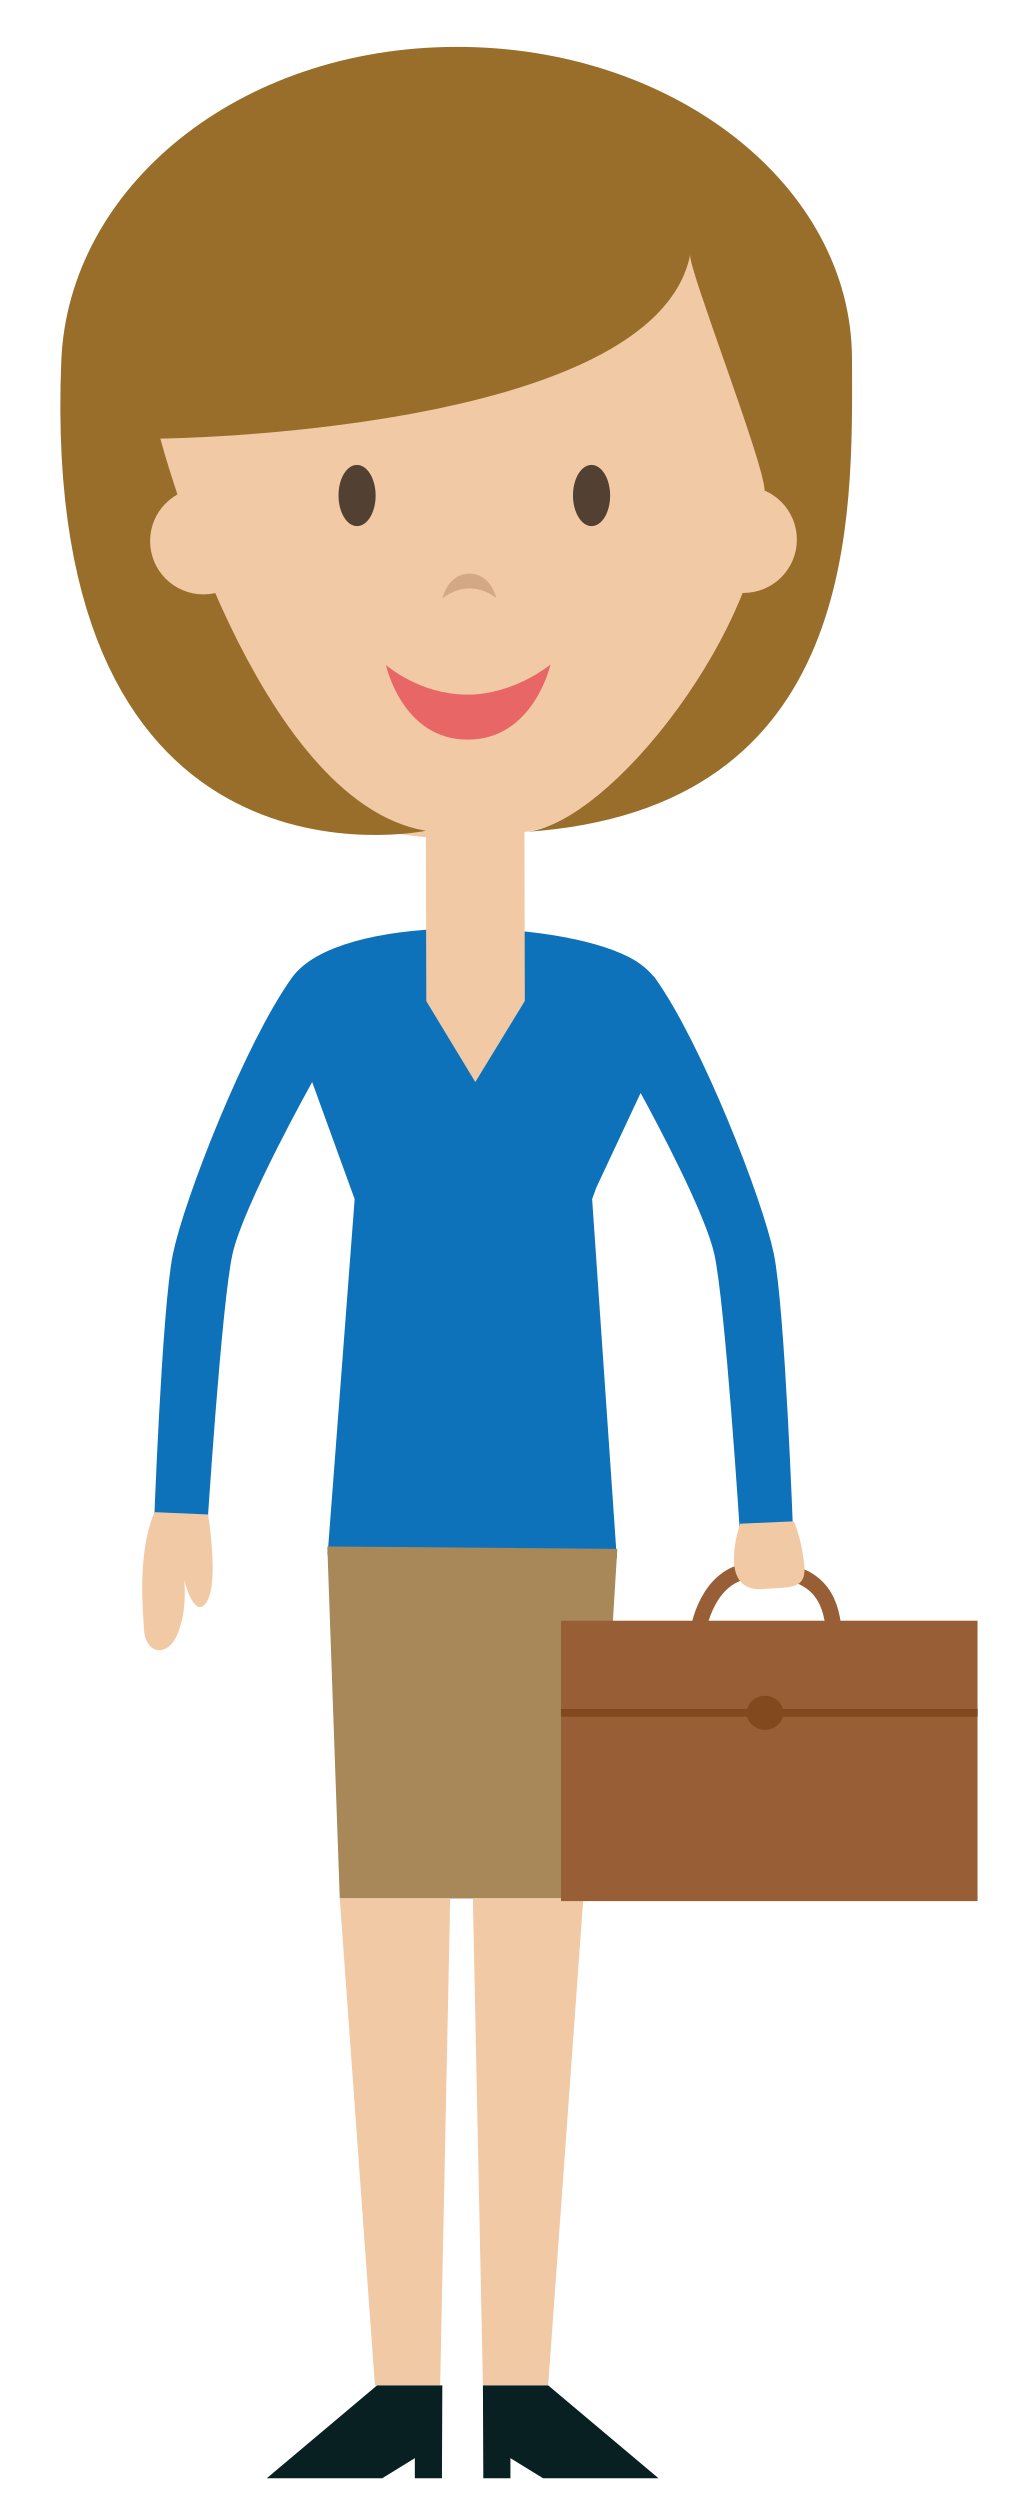
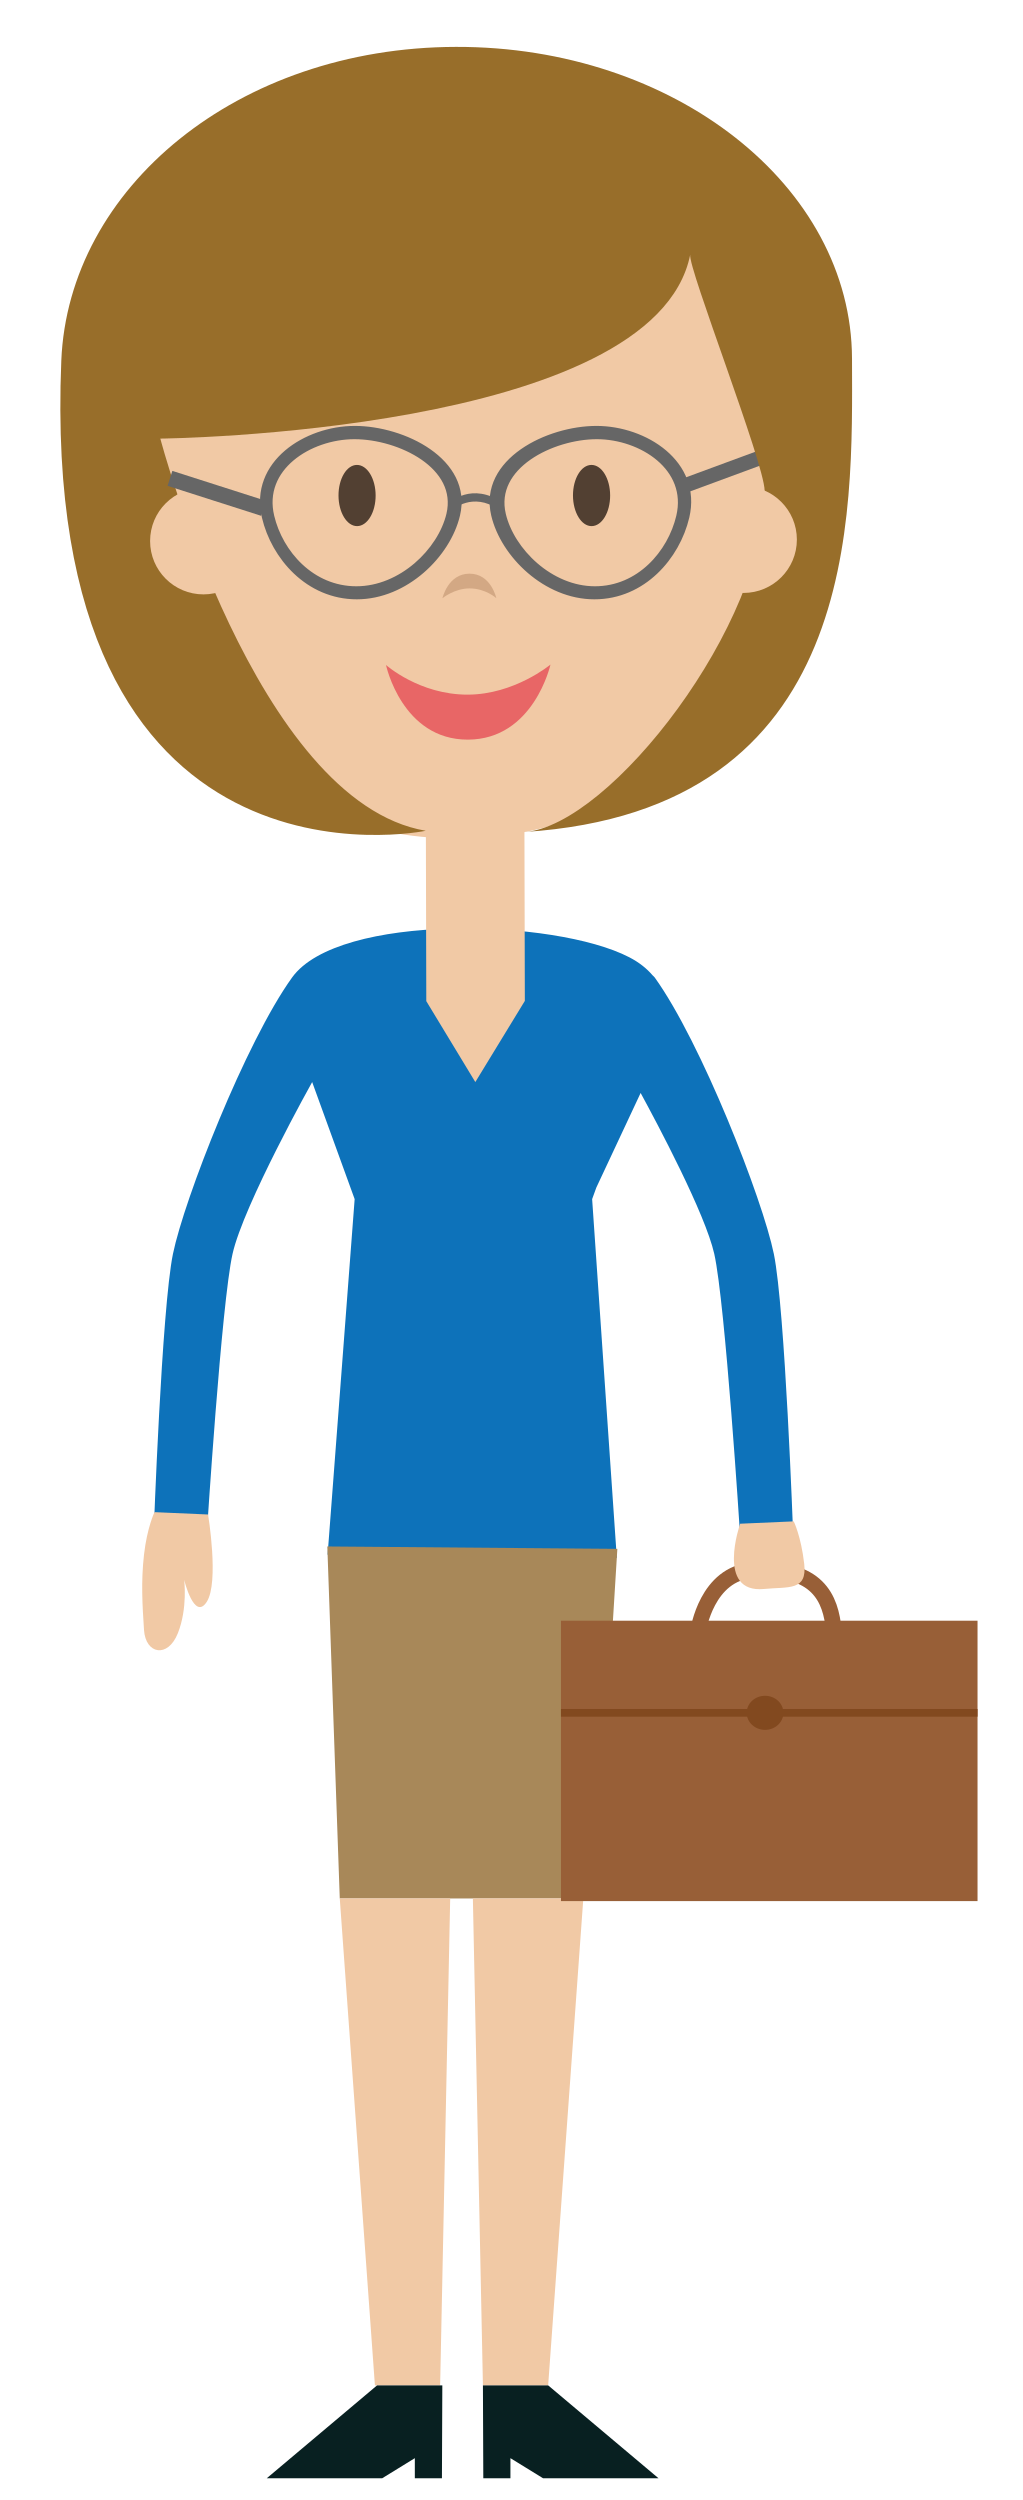
<svg xmlns="http://www.w3.org/2000/svg" version="1.1" id="empresario" x="0px" y="0px" width="65px" height="159px" viewBox="0 0 65 159" enable-background="new 0 0 65 159" xml:space="preserve">
  <g id="cabeza_empresario" class="cabeza">
-     <path fill="#F1C9A5" d="M51.672,30.444c0.03,12.607-10.067,22.855-22.557,22.887c-12.482,0.03-22.629-10.169-22.66-22.775  C6.425,17.948,16.521,7.7,29.003,7.67C41.493,7.639,51.642,17.837,51.672,30.444z" />
-     <path fill="#986E2A" d="M27.081,52.838C16.26,51.004,10.197,27.895,10.197,27.895s31.417-0.321,33.699-11.696  c-0.162,0.806,4.698,13.204,4.735,15.001c0.175,8.385-9.827,21.363-15.277,21.715C54.813,51.53,54.21,32.77,54.187,22.812  C54.159,11.829,42.88,2.948,28.996,2.982C15.111,3.016,4.353,11.948,3.899,22.935C2.454,57.993,27.081,52.838,27.081,52.838z   M25.288,42.474" />
-     <path fill="#E86666" d="M24.549,42.292c0,0,2.119,1.895,5.201,1.887c2.972-0.007,5.26-1.912,5.26-1.912s-1.063,4.765-5.253,4.774  C25.564,47.051,24.549,42.292,24.549,42.292z" />
-     <path fill="#524032" d="M23.89,31.51c0.002,1.075-0.524,1.949-1.18,1.951c-0.65,0.001-1.179-0.87-1.181-1.945  c-0.003-1.074,0.521-1.946,1.171-1.947C23.355,29.567,23.887,30.436,23.89,31.51z" />
-     <path fill="#524032" d="M38.804,31.51c0.003,1.075-0.523,1.95-1.179,1.951c-0.65,0.002-1.18-0.87-1.183-1.945  c-0.002-1.074,0.522-1.945,1.173-1.947C38.271,29.568,38.802,30.436,38.804,31.51z" />
-     <path fill="#D3A884" d="M31.565,38.042c0,0-0.691-0.622-1.703-0.619c-0.975,0.002-1.724,0.627-1.724,0.627s0.347-1.562,1.721-1.565  C31.231,36.48,31.565,38.042,31.565,38.042z" />
+     <path fill="#F1C9A5" d="M51.672,30.444c0.03,12.607-10.066,22.855-22.557,22.887c-12.482,0.03-22.629-10.169-22.66-22.775   C6.425,17.948,16.521,7.7,29.003,7.67C41.493,7.639,51.643,17.837,51.672,30.444z" />
+     <path fill="#666666" stroke="#666666" stroke-width="0.5" stroke-miterlimit="10" d="M37.937,27.338   c-3.056,0-7.24,2.04-6.451,5.396c0.591,2.512,3.265,5.133,6.317,5.133s5.199-2.49,5.791-5.002   C44.384,29.509,40.987,27.338,37.937,27.338z M43.257,32.856c-0.554,2.351-2.562,4.681-5.421,4.681   c-2.856,0-5.358-2.453-5.912-4.804c-0.738-3.142,3.179-5.05,6.035-5.05C40.817,27.683,43.995,29.715,43.257,32.856z" />
+     <path fill="#666666" stroke="#666666" stroke-width="0.5" stroke-miterlimit="10" d="M22.562,27.338   c-3.053,0-6.449,2.171-5.66,5.527c0.592,2.512,2.738,5.002,5.792,5.002s5.727-2.621,6.318-5.133   C29.801,29.378,25.615,27.338,22.562,27.338z M28.637,32.733c-0.559,2.351-3.086,4.804-5.972,4.804c-2.884,0-4.913-2.33-5.47-4.681   c-0.747-3.141,2.462-5.173,5.347-5.173C25.425,27.683,29.381,29.591,28.637,32.733z" />
+     <path fill="#666666" d="M31.71,32.396c-1.667-1.134-2.919,0.022-2.93,0.033l-0.192-0.449c0.014-0.014,1.402-1.363,3.404,0.002    L31.71,32.396z" />
+     <line fill="#666666" stroke="#666666" stroke-width="0.931" stroke-miterlimit="10" x1="48.663" y1="28.997" x2="43.503" y2="30.901" />
+     <path fill="#986E2A" d="M27.081,52.838C16.26,51.004,10.197,27.895,10.197,27.895s31.417-0.321,33.7-11.696   c-0.162,0.806,4.697,13.204,4.734,15.001c0.176,8.385-9.826,21.363-15.277,21.715C54.812,51.53,54.21,32.77,54.188,22.812   C54.159,11.829,42.88,2.948,28.996,2.982C15.111,3.016,4.353,11.948,3.899,22.935C2.454,57.993,27.081,52.838,27.081,52.838z" />
+     <path fill="#E86666" d="M24.549,42.292c0,0,2.119,1.895,5.201,1.887c2.972-0.007,5.26-1.912,5.26-1.912s-1.062,4.765-5.253,4.774   C25.564,47.051,24.549,42.292,24.549,42.292z" />
+     <path fill="#524032" d="M23.89,31.51c0.002,1.075-0.524,1.949-1.18,1.951c-0.65,0.001-1.179-0.87-1.181-1.945   c-0.003-1.074,0.521-1.946,1.171-1.947C23.355,29.567,23.887,30.436,23.89,31.51z" />
+     <path fill="#524032" d="M38.805,31.51c0.002,1.075-0.523,1.95-1.18,1.951c-0.65,0.002-1.18-0.87-1.184-1.945   c-0.002-1.074,0.522-1.945,1.174-1.947C38.271,29.568,38.802,30.436,38.805,31.51z" />
+     <path fill="#D3A884" d="M31.565,38.042c0,0-0.691-0.622-1.703-0.619c-0.975,0.002-1.724,0.627-1.724,0.627s0.347-1.562,1.721-1.565   C31.231,36.48,31.565,38.042,31.565,38.042z" />
    <circle fill="#F1C9A5" cx="12.939" cy="34.41" r="3.393" />
    <circle fill="#F1C9A5" cx="47.288" cy="34.318" r="3.393" />
+     <line fill="#666666" stroke="#666666" stroke-miterlimit="10" x1="10.809" y1="30.425" x2="16.761" y2="32.33" />
  </g>
-   <path fill="#0D72BA" d="M49.216,79.746c-0.715-3.483-4.621-13.471-7.578-17.579c-0.037-0.053-0.086-0.087-0.129-0.132  c-0.363-0.425-0.842-0.818-1.488-1.153c-4.753-2.468-18.487-2.823-21.444,1.285c-2.956,4.108-6.862,14.096-7.578,17.579  C10.283,83.229,9.771,97.6,9.771,97.6h3.379c0,0,0.937-14.729,1.64-17.854c0.702-3.126,5.064-10.927,5.064-10.927l2.702,7.445  l-1.72,22.612l18.392,0.2l-1.568-22.812l0.266-0.734l2.818-6.017c1.075,1.973,4.106,7.67,4.683,10.232  c0.702,3.126,1.64,17.854,1.64,17.854h3.379C50.444,97.6,49.932,83.229,49.216,79.746z" />
-   <polygon fill="#A88859" points="20.817,98.356 21.609,120.744 37.89,120.744 39.263,98.507 " />
+   <path fill="#0D72BA" d="M49.216,79.746c-0.715-3.483-4.62-13.471-7.577-17.579c-0.037-0.053-0.087-0.087-0.13-0.132  c-0.362-0.425-0.842-0.818-1.487-1.153c-4.754-2.468-18.487-2.823-21.444,1.285c-2.956,4.108-6.862,14.096-7.578,17.579  C10.283,83.229,9.771,97.6,9.771,97.6h3.379c0,0,0.937-14.729,1.64-17.854c0.702-3.126,5.064-10.927,5.064-10.927l2.702,7.445  l-1.72,22.612l18.393,0.2L37.66,76.264l0.266-0.734l2.818-6.017c1.074,1.973,4.105,7.67,4.683,10.232  c0.702,3.126,1.64,17.854,1.64,17.854h3.379C50.443,97.6,49.932,83.229,49.216,79.746z" />
+   <polygon fill="#A88859" points="20.817,98.355 21.609,120.744 37.891,120.744 39.264,98.507 " />
  <polygon fill="#F1C9A5" points="21.609,120.744 23.844,151.71 27.993,151.71 28.632,120.744 " />
-   <polygon fill="#F1C9A5" points="37.099,120.744 34.864,151.71 30.714,151.71 30.075,120.744 " />
-   <polygon fill="#082021" points="30.714,151.71 30.738,157.617 32.463,157.617 32.463,156.339 34.538,157.617 41.88,157.617   34.864,151.71 " />
+   <polygon fill="#F1C9A5" points="37.1,120.744 34.863,151.71 30.714,151.71 30.075,120.744 " />
+   <polygon fill="#082021" points="30.714,151.71 30.738,157.617 32.463,157.617 32.463,156.339 34.538,157.617 41.88,157.617   34.863,151.71 " />
  <polygon fill="#082021" points="28.132,151.71 28.107,157.617 26.383,157.617 26.383,156.339 24.308,157.617 16.966,157.617   23.981,151.71 " />
-   <path fill="#F1C9A5" d="M9.159,98.876c-0.198,1.739-0.1,3.249,0,4.791c0.101,1.542,1.512,1.809,2.15,0.212  c0.638-1.597,0.403-3.404,0.403-3.404s0.639,2.646,1.437,1.403s0.084-5.556,0.084-5.556l-3.407-0.149  C9.826,96.173,9.357,97.137,9.159,98.876z" />
-   <rect x="27.081" y="62.664" fill="#0D72BA" width="6.299" height="35.608" />
-   <polygon fill="#F1C9A5" points="33.38,63.657 30.23,68.819 27.112,63.672 27.081,51.093 33.349,51.078 " />
+   <path fill="#F1C9A5" d="M9.159,98.876c-0.198,1.739-0.1,3.249,0,4.791c0.101,1.542,1.512,1.81,2.15,0.212  c0.638-1.597,0.403-3.404,0.403-3.404s0.639,2.646,1.437,1.403s0.084-5.556,0.084-5.556l-3.407-0.149  C9.826,96.173,9.357,97.137,9.159,98.876z" />
+   <rect x="27.081" y="62.664" fill="#0D72BA" width="6.299" height="35.607" />
+   <polygon fill="#F1C9A5" points="33.38,63.657 30.23,68.819 27.112,63.672 27.081,51.093 33.35,51.078 " />
  <g>
    <g>
      <rect x="35.676" y="103.077" fill="#985F37" width="26.495" height="17.833" />
-       <line fill="none" stroke="#82491F" stroke-width="0.49" stroke-miterlimit="10" x1="35.676" y1="108.935" x2="62.171" y2="108.935" />
-       <ellipse fill="#82491F" cx="48.657" cy="108.935" rx="1.167" ry="1.084" />
+       <line fill="none" stroke="#82491F" stroke-width="0.49" stroke-miterlimit="10" x1="35.676" y1="108.936" x2="62.171" y2="108.936" />
+       <ellipse fill="#82491F" cx="48.657" cy="108.936" rx="1.167" ry="1.084" />
    </g>
-     <path fill="none" stroke="#985F37" stroke-miterlimit="10" d="M44.405,103.709c0,0,0.534-3.666,3.48-3.842   c4.119-0.246,4.96,1.765,5.145,3.842" />
+     <path fill="none" stroke="#985F37" stroke-miterlimit="10" d="M44.404,103.709c0,0,0.535-3.666,3.48-3.842   c4.119-0.246,4.961,1.765,5.145,3.842" />
  </g>
-   <path fill="#F1C9A5" d="M51.148,99.46c0.199,1.739-0.996,1.447-2.553,1.599c-3.087,0.3-1.521-4.152-1.521-4.152l3.408-0.149  C50.482,96.757,50.951,97.721,51.148,99.46z" />
+   <path fill="#F1C9A5" d="M51.148,99.46c0.199,1.739-0.996,1.447-2.553,1.599c-3.088,0.301-1.521-4.151-1.521-4.151l3.408-0.149  C50.482,96.757,50.951,97.721,51.148,99.46z" />
</svg>
